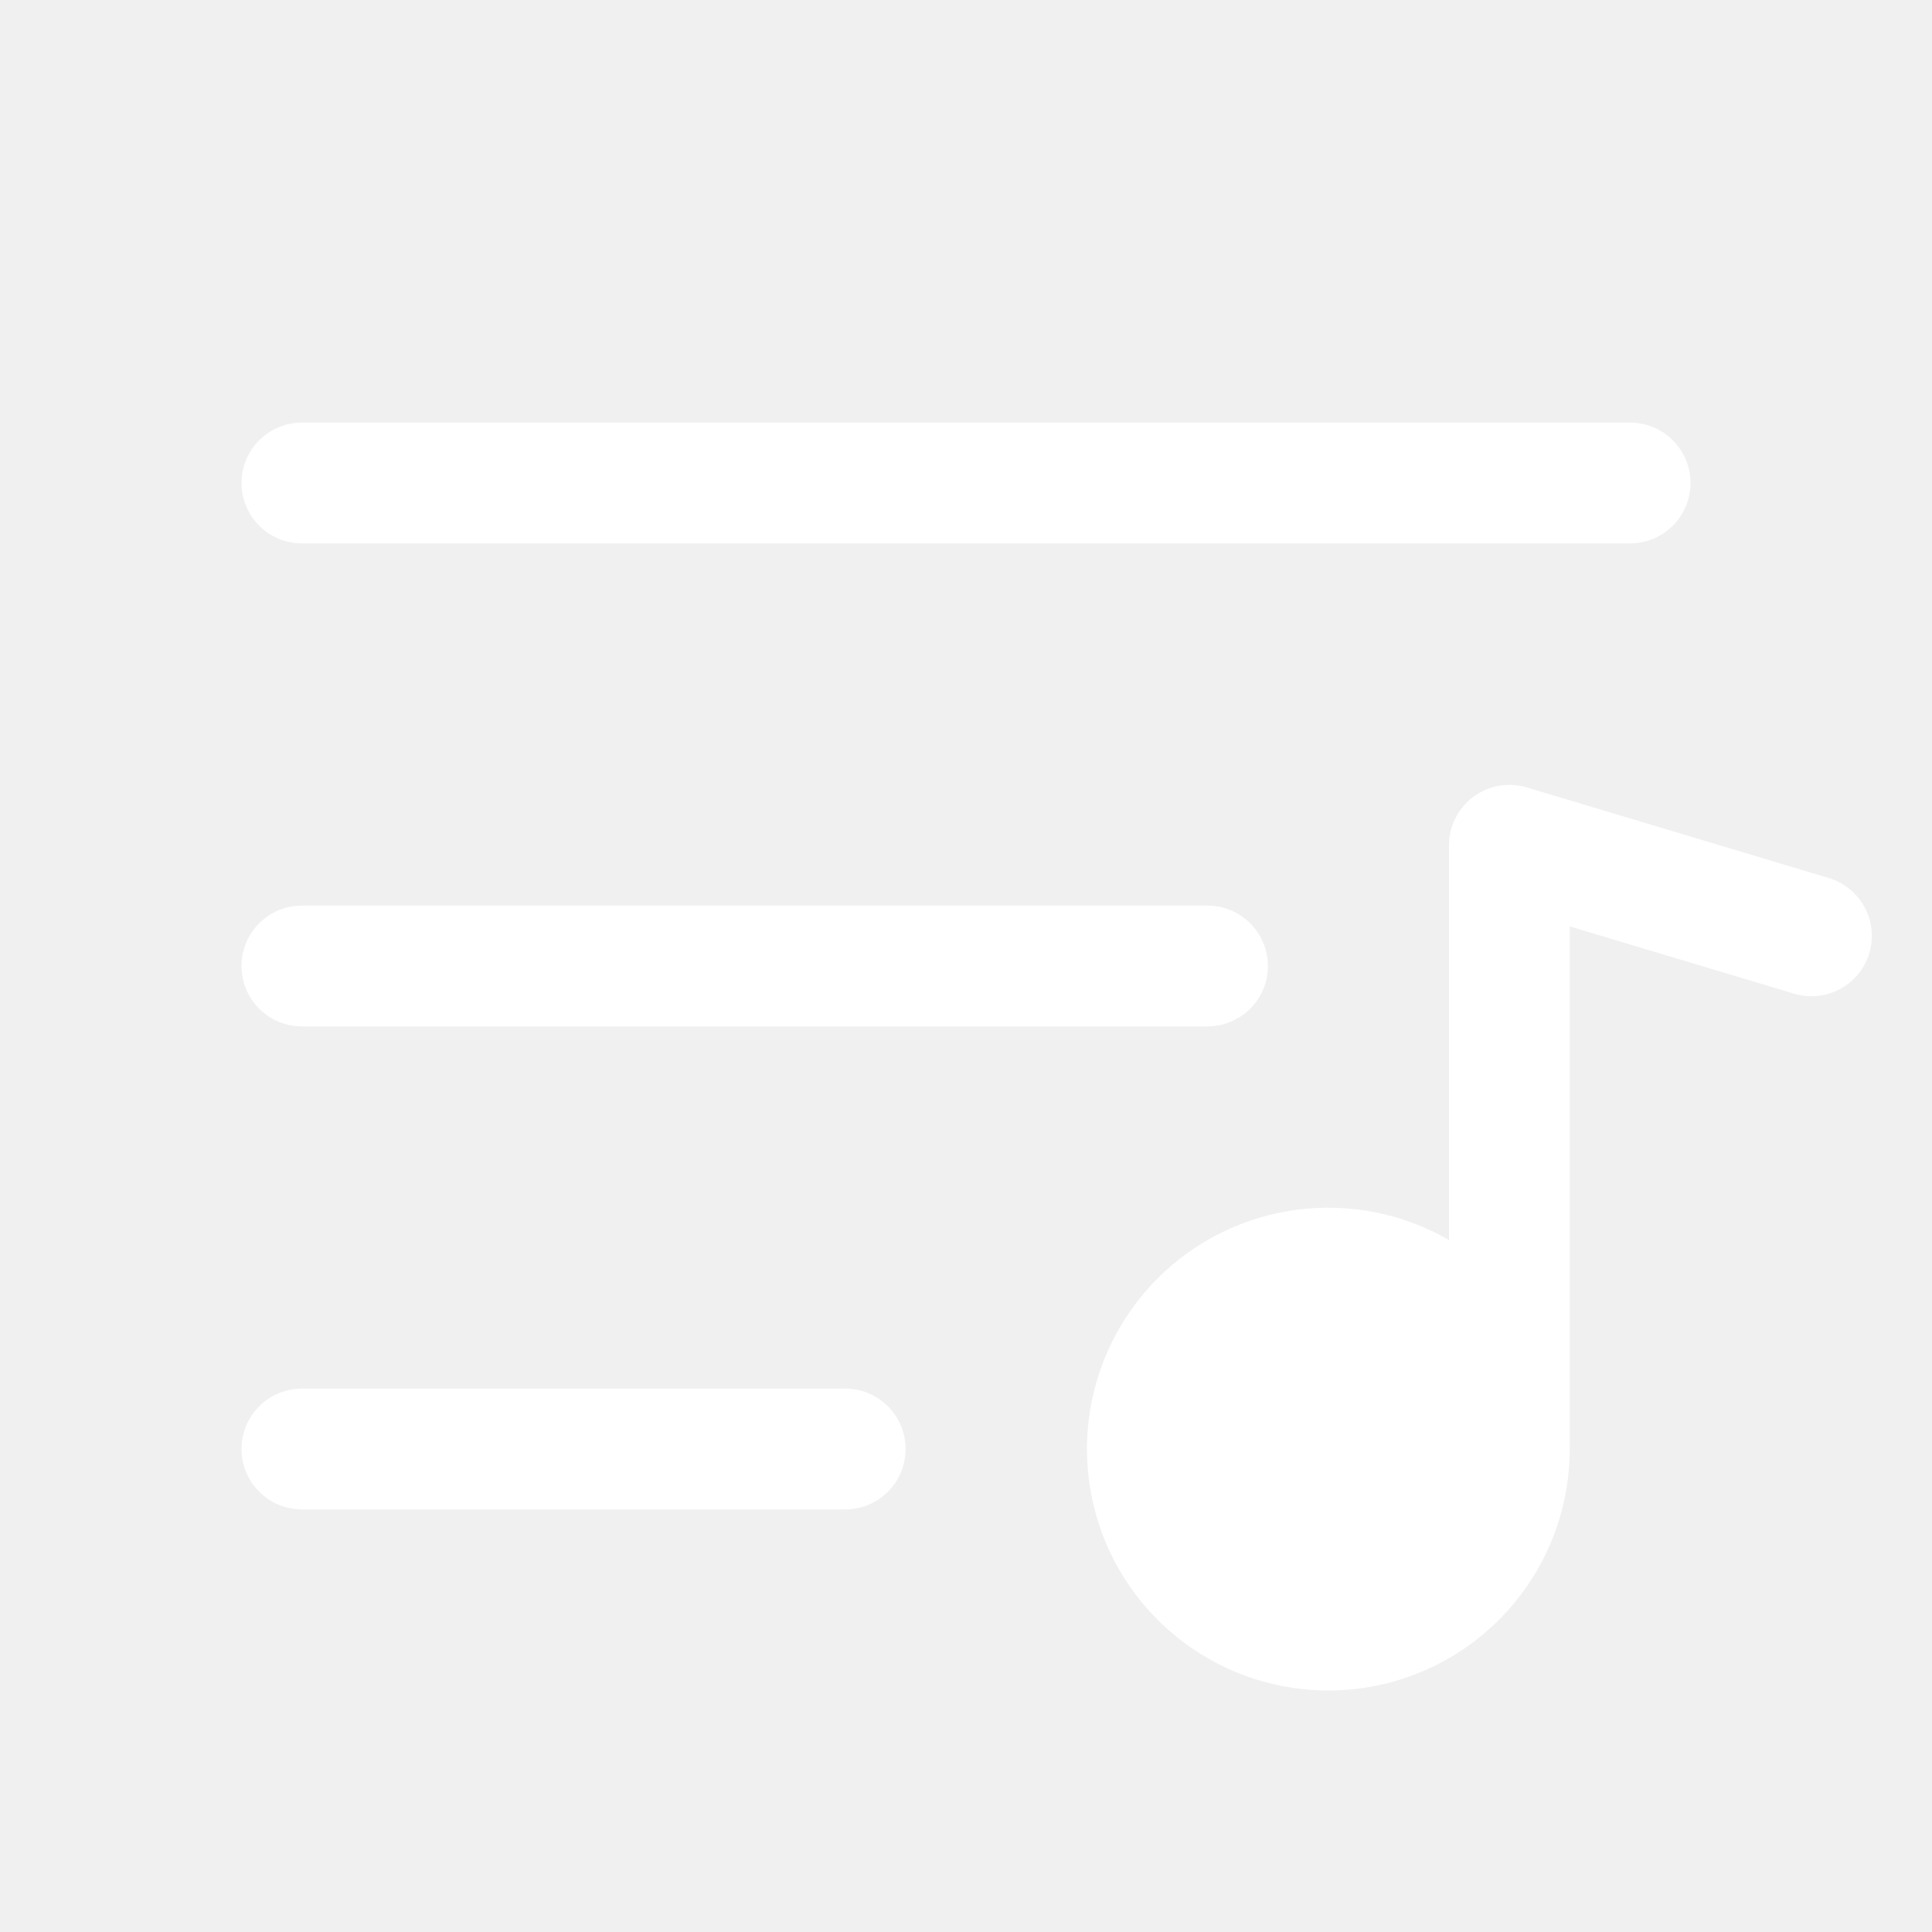
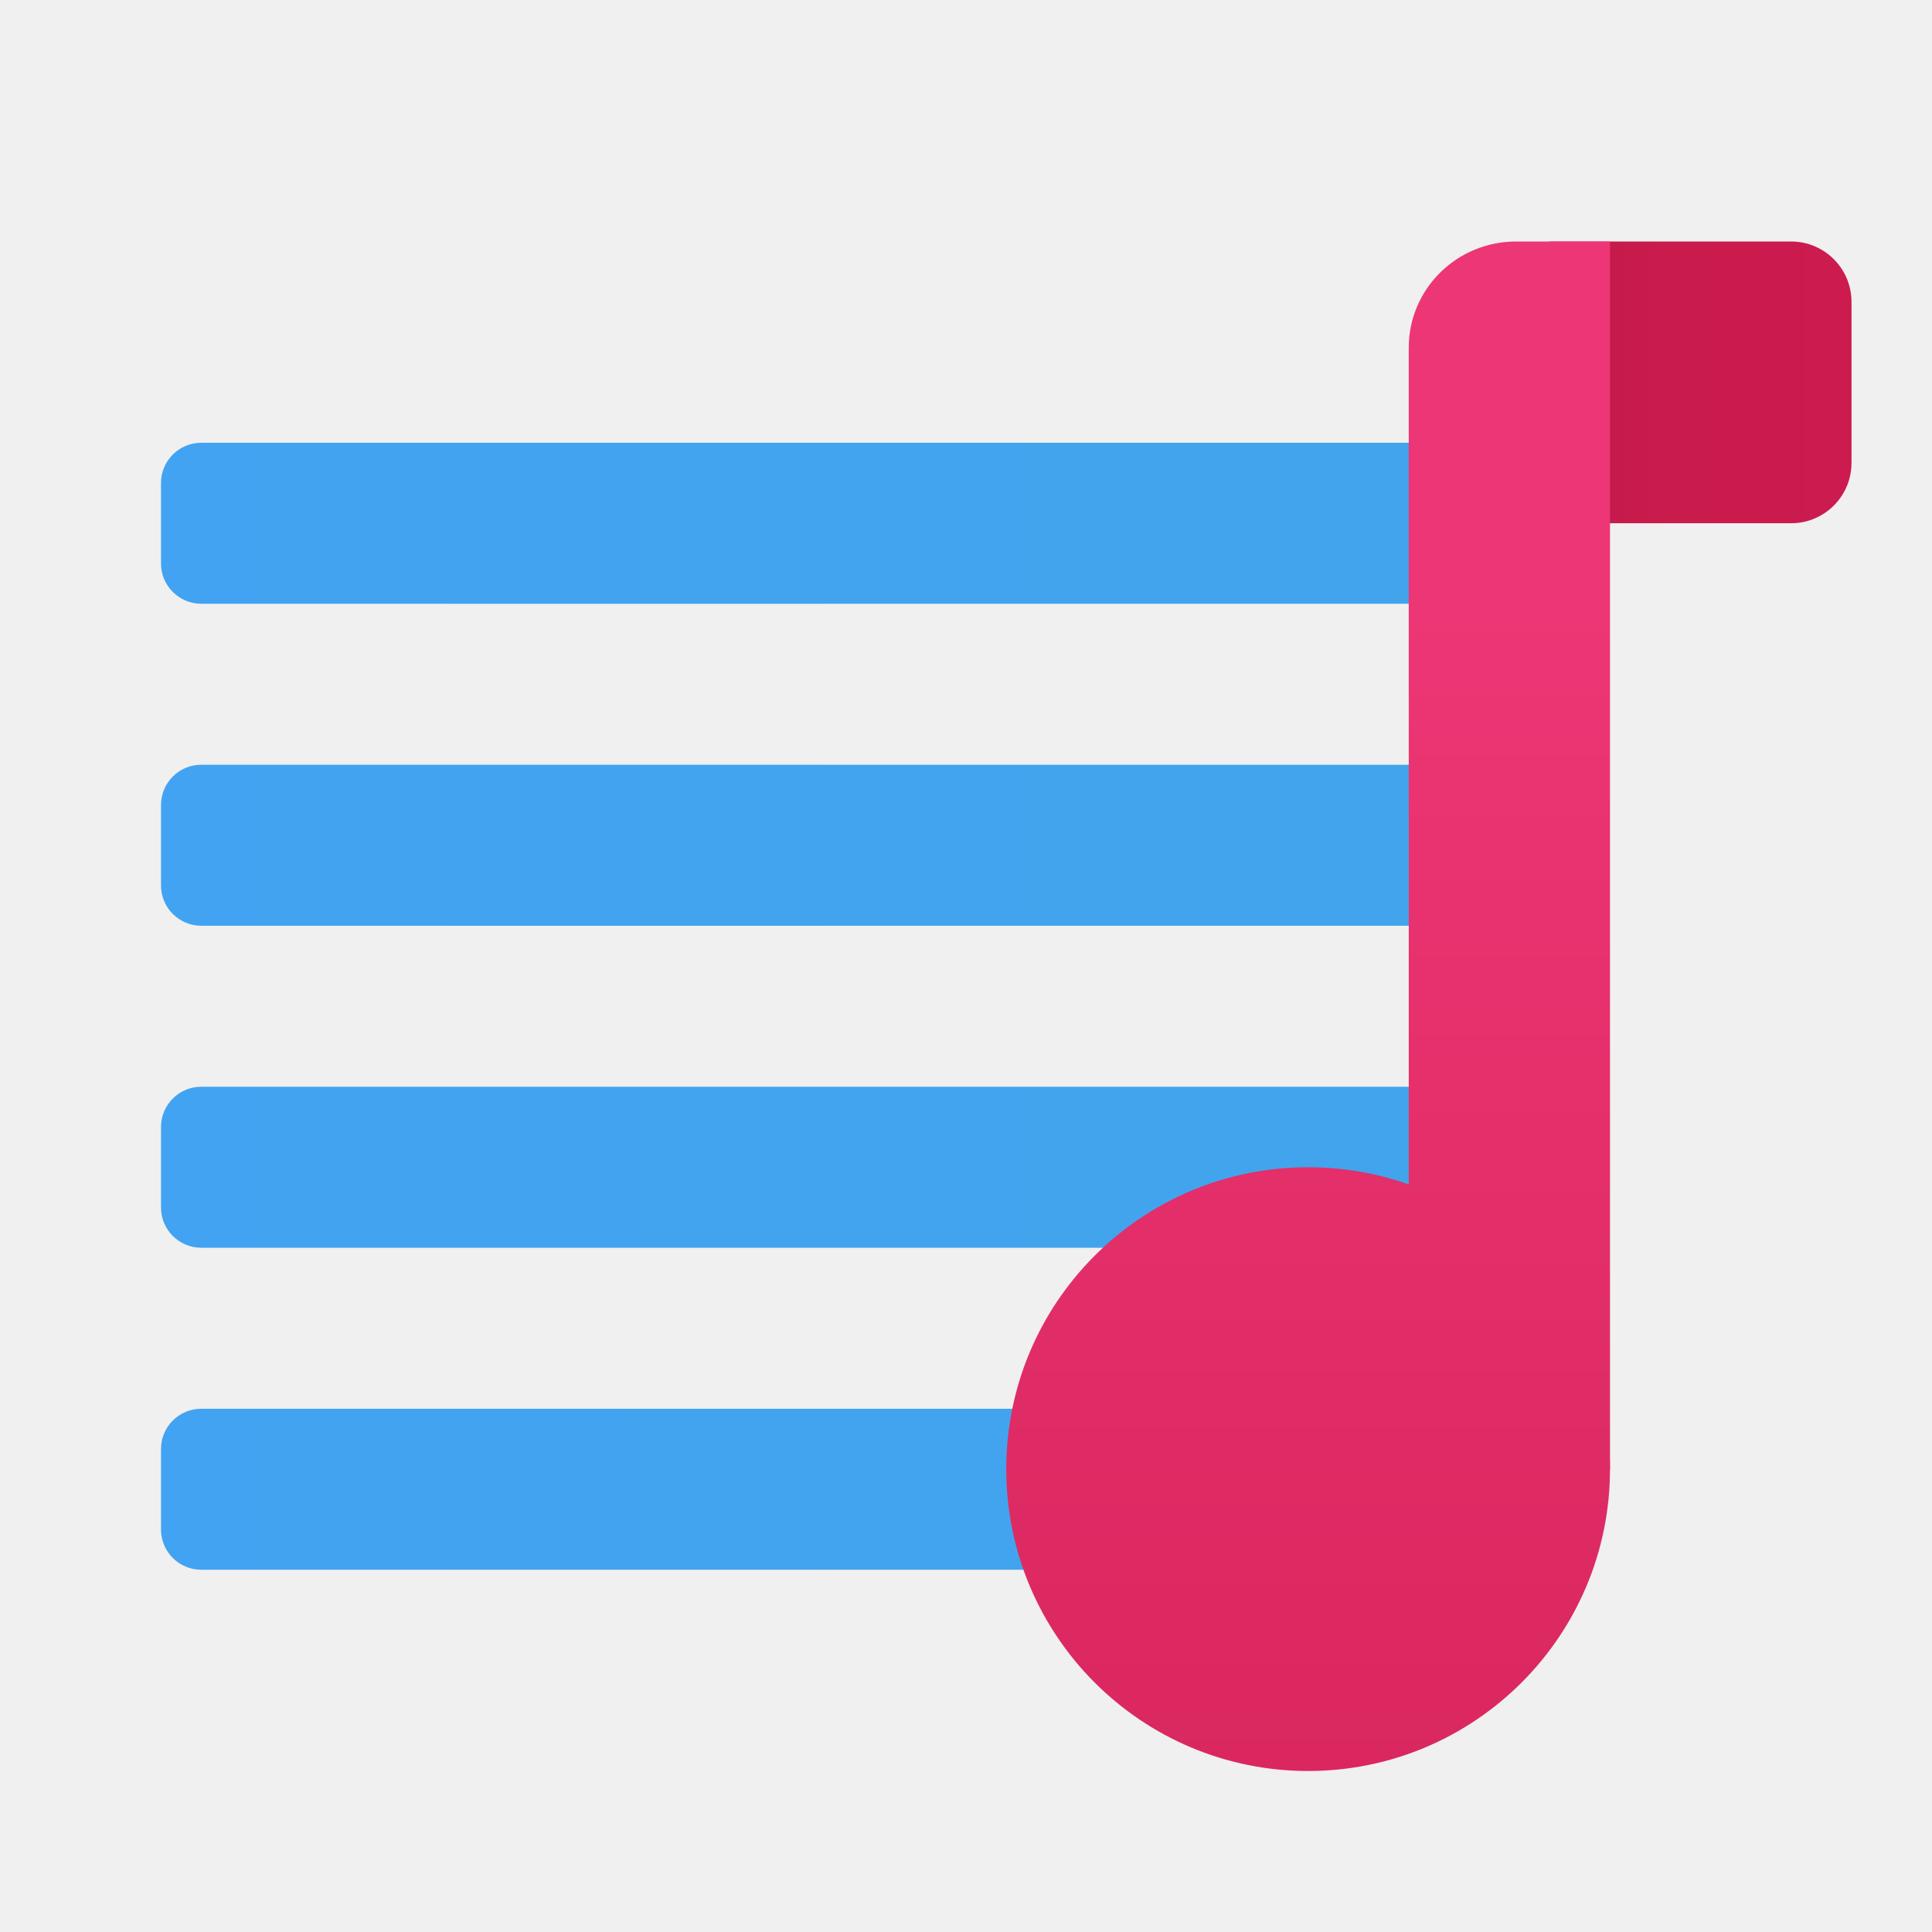
- <svg xmlns="http://www.w3.org/2000/svg" width="30" height="30" viewBox="0 0 30 30" fill="none">
-   <path d="M3.75 15C3.75 14.751 3.849 14.513 4.025 14.337C4.2 14.161 4.439 14.062 4.688 14.062H18.75C18.999 14.062 19.237 14.161 19.413 14.337C19.589 14.513 19.688 14.751 19.688 15C19.688 15.249 19.589 15.487 19.413 15.663C19.237 15.839 18.999 15.938 18.75 15.938H4.688C4.439 15.938 4.2 15.839 4.025 15.663C3.849 15.487 3.75 15.249 3.75 15ZM4.688 8.438H25.312C25.561 8.438 25.8 8.339 25.975 8.163C26.151 7.987 26.25 7.749 26.25 7.5C26.25 7.251 26.151 7.013 25.975 6.837C25.8 6.661 25.561 6.562 25.312 6.562H4.688C4.439 6.562 4.2 6.661 4.025 6.837C3.849 7.013 3.75 7.251 3.75 7.5C3.75 7.749 3.849 7.987 4.025 8.163C4.2 8.339 4.439 8.438 4.688 8.438ZM28.394 13.633L23.707 12.227C23.567 12.185 23.419 12.176 23.275 12.202C23.131 12.227 22.995 12.286 22.878 12.373C22.761 12.46 22.665 12.573 22.6 12.704C22.534 12.835 22.5 12.979 22.5 13.125V19.255C21.785 18.842 20.954 18.677 20.136 18.785C19.318 18.893 18.558 19.268 17.975 19.851C17.392 20.435 17.017 21.195 16.91 22.013C16.802 22.831 16.968 23.662 17.38 24.377C17.793 25.091 18.43 25.649 19.193 25.965C19.955 26.281 20.801 26.336 21.598 26.122C22.395 25.908 23.099 25.437 23.601 24.782C24.103 24.128 24.375 23.325 24.375 22.5V14.385L27.856 15.429C27.974 15.465 28.098 15.477 28.22 15.465C28.343 15.453 28.462 15.417 28.571 15.358C28.68 15.3 28.776 15.221 28.854 15.125C28.932 15.03 28.991 14.92 29.026 14.802C29.061 14.683 29.073 14.559 29.061 14.437C29.048 14.314 29.011 14.195 28.953 14.086C28.894 13.978 28.814 13.882 28.719 13.804C28.623 13.726 28.513 13.668 28.394 13.633ZM13.125 21.562H4.688C4.439 21.562 4.2 21.661 4.025 21.837C3.849 22.013 3.75 22.251 3.75 22.5C3.75 22.749 3.849 22.987 4.025 23.163C4.2 23.339 4.439 23.438 4.688 23.438H13.125C13.374 23.438 13.612 23.339 13.788 23.163C13.964 22.987 14.062 22.749 14.062 22.5C14.062 22.251 13.964 22.013 13.788 21.837C13.612 21.661 13.374 21.562 13.125 21.562Z" fill="white" />
+ <svg xmlns="http://www.w3.org/2000/svg" viewBox="0 0 48 48">
+   <linearGradient id="RZDECxFMuD7hl14~ax2Vta" x1="4" x2="37" y1="29" y2="29" gradientUnits="userSpaceOnUse">
+     <stop offset="0" stop-color="#42a3f2" />
+     <stop offset="1" stop-color="#42a4eb" />
+   </linearGradient>
+   <path fill="url(#RZDECxFMuD7hl14~ax2Vta)" d="M37,31H5c-0.552,0-1-0.448-1-1v-2c0-0.552,0.448-1,1-1h32V31z" />
+   <linearGradient id="RZDECxFMuD7hl14~ax2Vtb" x1="4" x2="37" y1="37" y2="37" gradientUnits="userSpaceOnUse">
+     <stop offset="0" stop-color="#42a3f2" />
+     <stop offset="1" stop-color="#42a4eb" />
+   </linearGradient>
+   <path fill="url(#RZDECxFMuD7hl14~ax2Vtb)" d="M37,39H5c-0.552,0-1-0.448-1-1v-2c0-0.552,0.448-1,1-1h32V39z" />
+   <linearGradient id="RZDECxFMuD7hl14~ax2Vtc" x1="4" x2="37" y1="21" y2="21" gradientUnits="userSpaceOnUse">
+     <stop offset="0" stop-color="#42a3f2" />
+     <stop offset="1" stop-color="#42a4eb" />
+   </linearGradient>
+   <path fill="url(#RZDECxFMuD7hl14~ax2Vtc)" d="M37,23H5c-0.552,0-1-0.448-1-1v-2c0-0.552,0.448-1,1-1h32V23z" />
+   <linearGradient id="RZDECxFMuD7hl14~ax2Vtd" x1="4" x2="37" y1="13" y2="13" gradientUnits="userSpaceOnUse">
+     <stop offset="0" stop-color="#42a3f2" />
+     <stop offset="1" stop-color="#42a4eb" />
+   </linearGradient>
+   <path fill="url(#RZDECxFMuD7hl14~ax2Vtd)" d="M37,15H5c-0.552,0-1-0.448-1-1v-2c0-0.552,0.448-1,1-1h32V15z" />
+   <linearGradient id="RZDECxFMuD7hl14~ax2Vte" x1="32.5" x2="32.5" y1="15" y2="67.594" gradientUnits="userSpaceOnUse">
+     <stop offset="0" stop-color="#ed3675" />
+     <stop offset="1" stop-color="#ca1b4d" />
+   </linearGradient>
+   <path fill="url(#RZDECxFMuD7hl14~ax2Vte)" d="M32.5,29c-4.141,0-7.5,3.359-7.5,7.5s3.359,7.5,7.5,7.5s7.5-3.358,7.5-7.5S36.641,29,32.5,29z" />
+   <linearGradient id="RZDECxFMuD7hl14~ax2Vtf" x1="38.5" x2="46" y1="9.5" y2="9.5" gradientUnits="userSpaceOnUse">
+     <stop offset="0" stop-color="#bd1949" />
+     <stop offset=".108" stop-color="#c31a4b" />
+     <stop offset=".38" stop-color="#ca1b4d" />
+     <stop offset="1" stop-color="#cc1b4e" />
+   </linearGradient>
+   <path fill="url(#RZDECxFMuD7hl14~ax2Vtf)" d="M44.5,6h-6v1v5v1h6c0.828,0,1.5-0.672,1.5-1.5v-1v-2v-1C46,6.672,45.328,6,44.5,6z" />
+   <linearGradient id="RZDECxFMuD7hl14~ax2Vtg" x1="37.5" x2="37.5" y1="15" y2="67.594" gradientUnits="userSpaceOnUse">
+     <stop offset="0" stop-color="#ed3675" />
+     <stop offset="1" stop-color="#ca1b4d" />
+   </linearGradient>
+   <path fill="url(#RZDECxFMuD7hl14~ax2Vtg)" d="M40,6h-2.333C36.193,6,35,7.18,35,8.637V36.5h5V6z" />
</svg>
